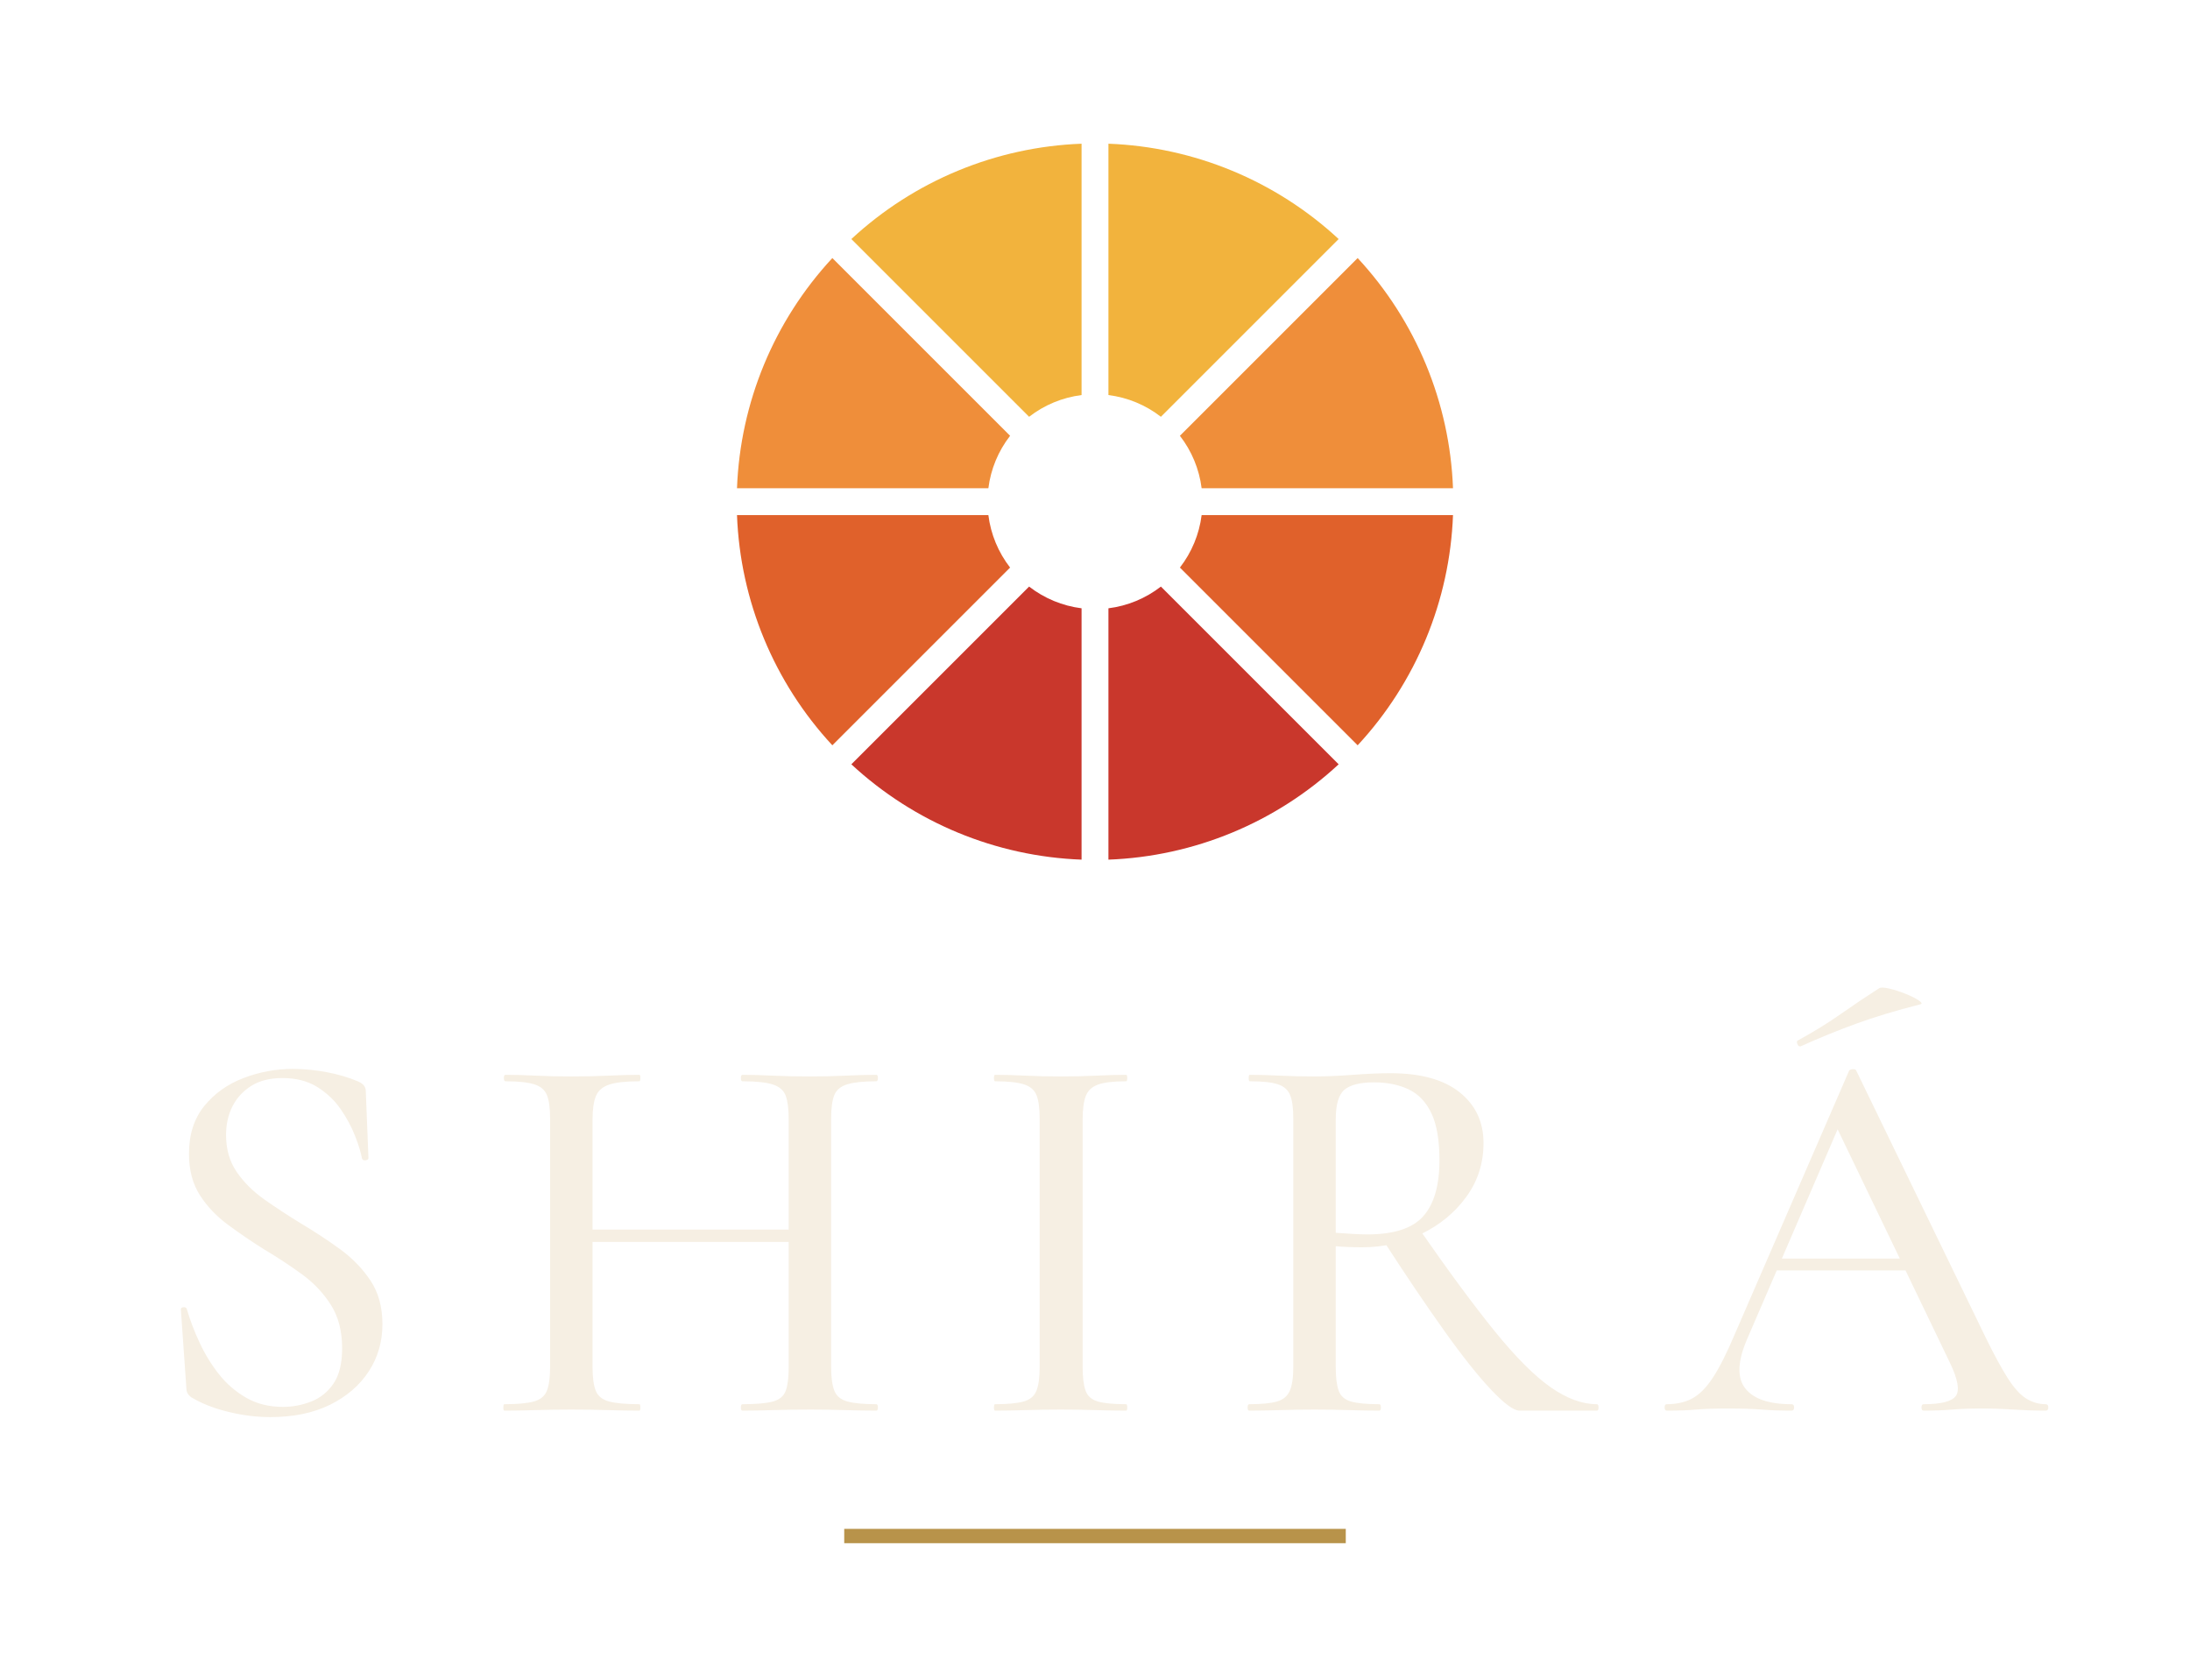
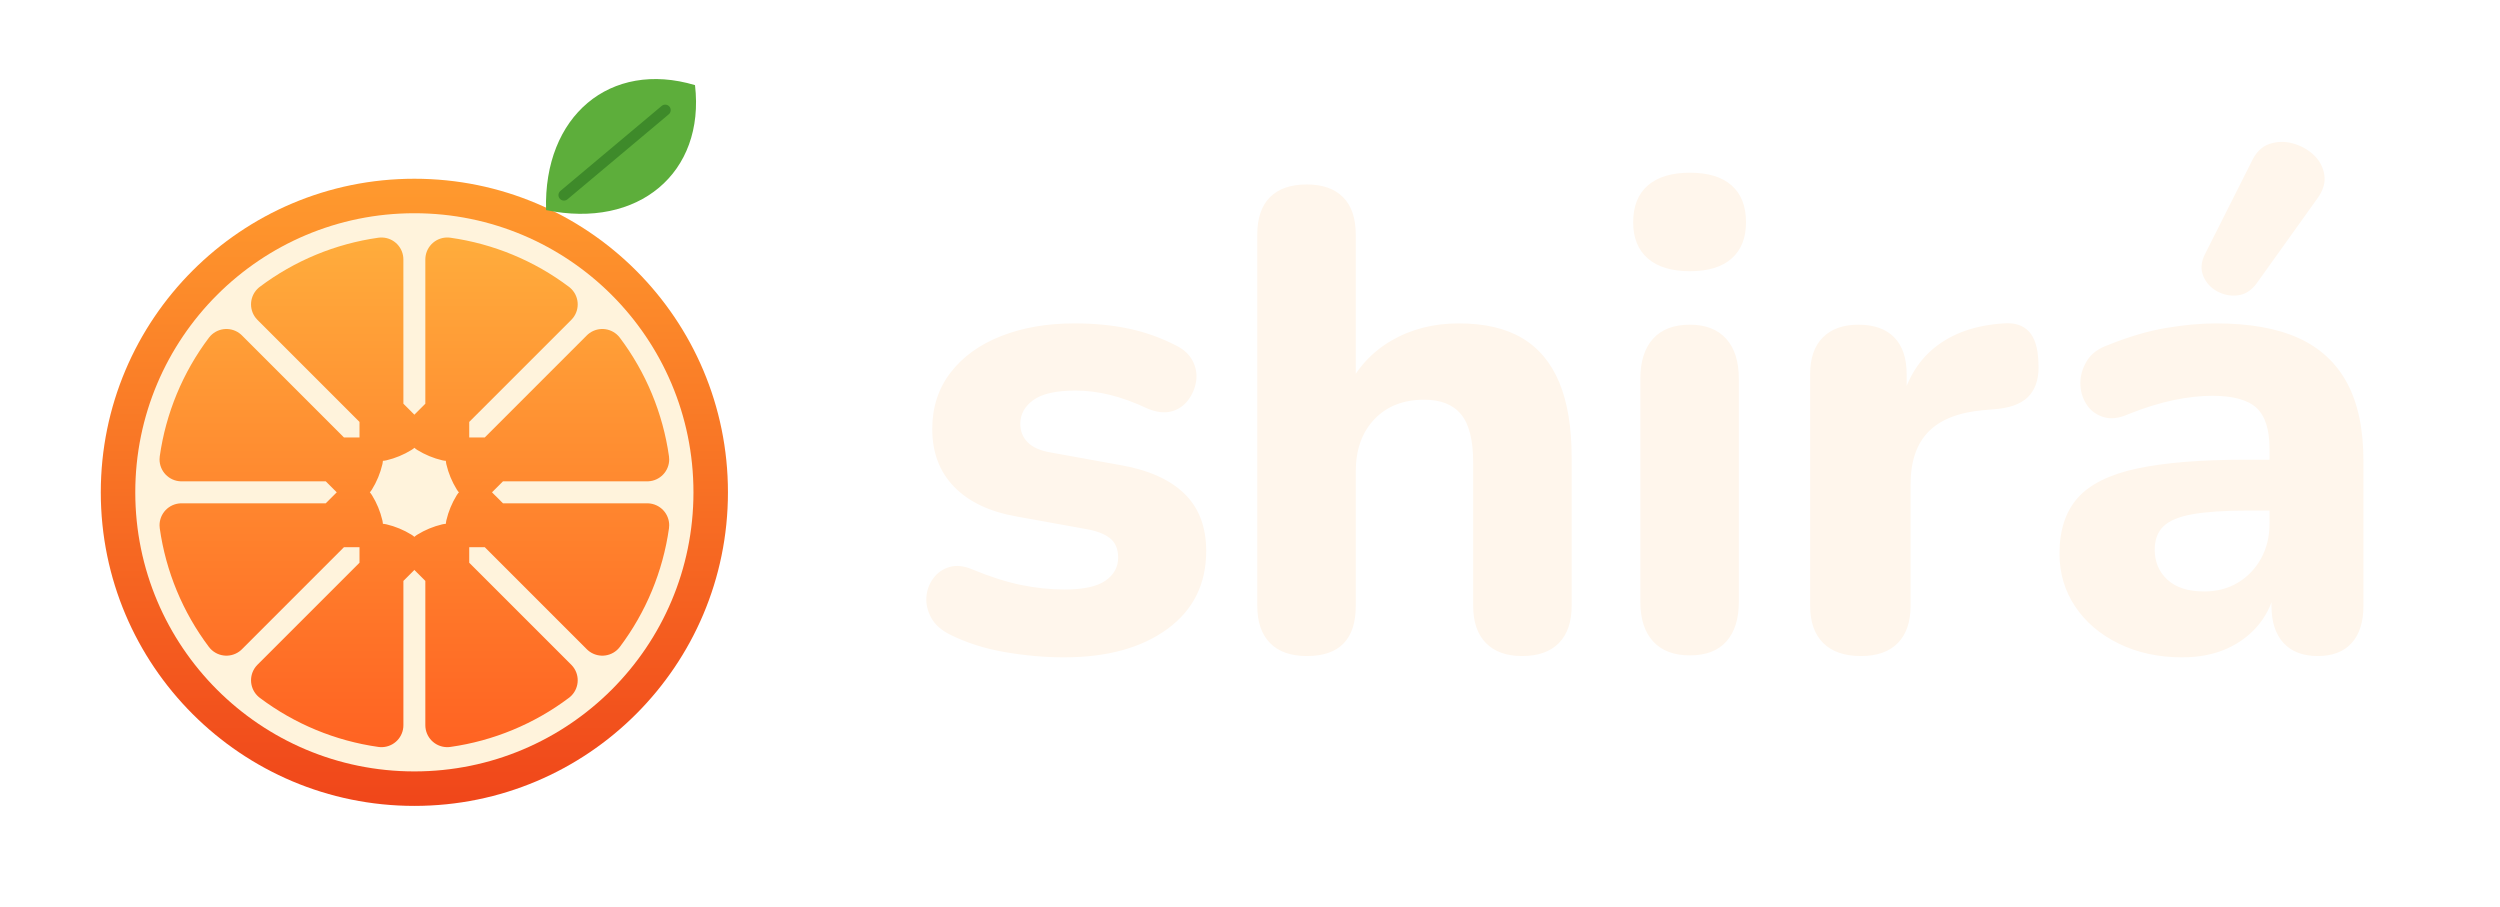
- <svg xmlns="http://www.w3.org/2000/svg" viewBox="0 0 122.26 93.75" width="1223" height="938">
-   <path fill="#F2B33D" d="M61.880 8.014 A20 20 0 0 1 74.732 13.337 L64.809 23.260 A6.0 6.0 0 0 0 61.880 22.047Z" />
-   <path fill="#EF8E3A" d="M75.793 14.398 A20 20 0 0 1 81.116 27.250 L67.083 27.250 A6.0 6.0 0 0 0 65.870 24.321Z" />
-   <path fill="#E0612B" d="M81.116 28.750 A20 20 0 0 1 75.793 41.602 L65.870 31.679 A6.0 6.0 0 0 0 67.083 28.750Z" />
-   <path fill="#C9372C" d="M74.732 42.663 A20 20 0 0 1 61.880 47.986 L61.880 33.953 A6.0 6.0 0 0 0 64.809 32.740Z" />
-   <path fill="#C9372C" d="M60.380 47.986 A20 20 0 0 1 47.528 42.663 L57.451 32.740 A6.0 6.0 0 0 0 60.380 33.953Z" />
-   <path fill="#E0612B" d="M46.467 41.602 A20 20 0 0 1 41.144 28.750 L55.177 28.750 A6.0 6.0 0 0 0 56.390 31.679Z" />
-   <path fill="#EF8E3A" d="M41.144 27.250 A20 20 0 0 1 46.467 14.398 L56.390 24.321 A6.0 6.0 0 0 0 55.177 27.250Z" />
-   <path fill="#F2B33D" d="M47.528 13.337 A20 20 0 0 1 60.380 8.014 L60.380 22.047 A6.0 6.0 0 0 0 57.451 23.260Z" />
-   <path fill="#F6EFE3" transform="translate(8.000 78.750)" d="M4.62 -15.39Q4.62 -14.19 5.22 -13.32Q5.82 -12.45 6.78 -11.775Q7.74 -11.1 8.82 -10.44Q9.93 -9.78 10.965 -9.03Q12.0 -8.28 12.675 -7.275Q13.35 -6.27 13.35 -4.83Q13.35 -3.36 12.585 -2.19Q11.82 -1.02 10.425 -0.33Q9.03 0.36 7.08 0.36Q6.3 0.36 5.505 0.225Q4.71 0.09 3.99 -0.15Q3.27 -0.39 2.67 -0.75Q2.55 -0.84 2.475 -0.96Q2.4 -1.08 2.4 -1.32L2.1 -5.61Q2.07 -5.76 2.235 -5.775Q2.4 -5.79 2.43 -5.67Q2.7 -4.74 3.15 -3.78Q3.6 -2.82 4.23 -2.025Q4.86 -1.23 5.745 -0.72Q6.63 -0.21 7.8 -0.21Q8.61 -0.21 9.375 -0.51Q10.14 -0.81 10.62 -1.515Q11.1 -2.22 11.1 -3.48Q11.1 -4.92 10.47 -5.91Q9.84 -6.9 8.85 -7.62Q7.86 -8.34 6.75 -9.0Q5.7 -9.66 4.725 -10.38Q3.75 -11.1 3.15 -12.045Q2.55 -12.99 2.55 -14.34Q2.55 -15.96 3.405 -17.01Q4.26 -18.06 5.595 -18.57Q6.93 -19.08 8.34 -19.08Q9.27 -19.08 10.23 -18.9Q11.19 -18.72 11.97 -18.39Q12.24 -18.27 12.33 -18.135Q12.42 -18.0 12.42 -17.85L12.57 -14.1Q12.57 -14.01 12.42 -13.98Q12.27 -13.95 12.21 -14.07Q12.12 -14.58 11.82 -15.345Q11.52 -16.11 11.01 -16.845Q10.5 -17.58 9.705 -18.075Q8.91 -18.57 7.77 -18.57Q6.72 -18.57 6.03 -18.135Q5.34 -17.7 4.98 -16.995Q4.62 -16.29 4.62 -15.39ZM36.03 -16.26Q36.03 -17.13 35.865 -17.58Q35.7 -18.03 35.145 -18.21Q34.59 -18.39 33.45 -18.39Q33.36 -18.39 33.36 -18.57Q33.36 -18.75 33.45 -18.75Q34.17 -18.75 35.115 -18.705Q36.06 -18.66 37.23 -18.66Q38.25 -18.66 39.225 -18.705Q40.2 -18.75 40.92 -18.75Q41.01 -18.75 41.01 -18.57Q41.01 -18.39 40.92 -18.39Q39.87 -18.39 39.315 -18.225Q38.76 -18.06 38.58 -17.625Q38.4 -17.19 38.4 -16.32V-2.43Q38.4 -1.56 38.58 -1.11Q38.76 -0.66 39.315 -0.51Q39.87 -0.36 40.92 -0.36Q41.01 -0.36 41.01 -0.18Q41.01 0.0 40.92 0.0Q40.2 0.0 39.225 -0.03Q38.25 -0.06 37.23 -0.06Q36.06 -0.06 35.115 -0.03Q34.17 0.0 33.45 0.0Q33.36 0.0 33.36 -0.18Q33.36 -0.36 33.45 -0.36Q34.59 -0.36 35.145 -0.51Q35.7 -0.66 35.865 -1.11Q36.03 -1.56 36.03 -2.43ZM23.82 -9.42V-10.11H37.08V-9.42ZM22.71 -2.43V-16.32Q22.71 -17.19 22.53 -17.625Q22.35 -18.06 21.81 -18.225Q21.27 -18.39 20.22 -18.39Q20.13 -18.39 20.13 -18.57Q20.13 -18.75 20.22 -18.75Q20.97 -18.75 21.9 -18.705Q22.83 -18.66 23.85 -18.66Q25.05 -18.66 25.995 -18.705Q26.94 -18.75 27.69 -18.75Q27.75 -18.75 27.75 -18.57Q27.75 -18.39 27.69 -18.39Q26.58 -18.39 26.025 -18.21Q25.47 -18.03 25.275 -17.58Q25.08 -17.13 25.08 -16.26V-2.43Q25.08 -1.56 25.26 -1.11Q25.44 -0.66 26.01 -0.51Q26.58 -0.36 27.69 -0.36Q27.75 -0.36 27.75 -0.18Q27.75 0.0 27.69 0.0Q26.91 0.0 25.98 -0.03Q25.05 -0.06 23.85 -0.06Q22.83 -0.06 21.87 -0.03Q20.91 0.0 20.16 0.0Q20.1 0.0 20.1 -0.18Q20.1 -0.36 20.16 -0.36Q21.24 -0.36 21.795 -0.51Q22.35 -0.66 22.53 -1.11Q22.71 -1.56 22.71 -2.43ZM52.44 -2.43Q52.44 -1.56 52.605 -1.11Q52.77 -0.66 53.295 -0.51Q53.82 -0.36 54.87 -0.36Q54.93 -0.36 54.93 -0.18Q54.93 0.0 54.87 0.0Q54.12 0.0 53.205 -0.03Q52.29 -0.06 51.21 -0.06Q50.16 -0.06 49.23 -0.03Q48.3 0.0 47.55 0.0Q47.49 0.0 47.49 -0.18Q47.49 -0.36 47.55 -0.36Q48.6 -0.36 49.14 -0.51Q49.68 -0.66 49.86 -1.11Q50.04 -1.56 50.04 -2.43V-16.32Q50.04 -17.19 49.86 -17.625Q49.68 -18.06 49.14 -18.225Q48.6 -18.39 47.55 -18.39Q47.49 -18.39 47.49 -18.57Q47.49 -18.75 47.55 -18.75Q48.3 -18.75 49.23 -18.705Q50.16 -18.66 51.21 -18.66Q52.29 -18.66 53.22 -18.705Q54.15 -18.75 54.87 -18.75Q54.93 -18.75 54.93 -18.57Q54.93 -18.39 54.87 -18.39Q53.82 -18.39 53.31 -18.21Q52.8 -18.03 52.62 -17.58Q52.44 -17.13 52.44 -16.26ZM76.83 0.0Q76.35 0.0 75.255 -1.155Q74.16 -2.31 72.63 -4.455Q71.1 -6.6 69.18 -9.57L71.19 -10.2Q73.71 -6.57 75.465 -4.41Q77.22 -2.25 78.57 -1.305Q79.92 -0.36 81.15 -0.36Q81.24 -0.36 81.24 -0.18Q81.24 0.0 81.15 0.0Q79.47 0.0 78.405 0.0Q77.34 0.0 76.83 0.0ZM69.63 -18.84Q72.15 -18.84 73.485 -17.775Q74.82 -16.71 74.82 -14.94Q74.82 -13.26 73.86 -11.94Q72.9 -10.62 71.355 -9.87Q69.81 -9.12 68.04 -9.12Q67.68 -9.12 67.29 -9.135Q66.9 -9.15 66.57 -9.18V-2.43Q66.57 -1.56 66.735 -1.11Q66.9 -0.66 67.425 -0.51Q67.95 -0.36 69.0 -0.36Q69.09 -0.36 69.09 -0.18Q69.09 0.0 69.0 0.0Q68.25 0.0 67.35 -0.03Q66.45 -0.06 65.37 -0.06Q64.35 -0.06 63.42 -0.03Q62.49 0.0 61.74 0.0Q61.65 0.0 61.65 -0.18Q61.65 -0.36 61.74 -0.36Q62.76 -0.36 63.285 -0.51Q63.81 -0.66 64.005 -1.11Q64.2 -1.56 64.2 -2.43V-16.32Q64.2 -17.19 64.02 -17.625Q63.84 -18.06 63.33 -18.225Q62.82 -18.39 61.77 -18.39Q61.71 -18.39 61.71 -18.57Q61.71 -18.75 61.77 -18.75Q62.52 -18.75 63.435 -18.705Q64.35 -18.66 65.37 -18.66Q66.33 -18.66 67.53 -18.75Q68.73 -18.84 69.63 -18.84ZM72.36 -13.98Q72.36 -15.66 71.91 -16.605Q71.46 -17.55 70.635 -17.94Q69.81 -18.33 68.7 -18.33Q67.56 -18.33 67.065 -17.925Q66.57 -17.52 66.57 -16.26V-9.93Q66.99 -9.9 67.485 -9.87Q67.98 -9.84 68.34 -9.84Q70.56 -9.84 71.46 -10.86Q72.36 -11.88 72.36 -13.98ZM90.69 -7.83 91.05 -8.49H99.21L99.42 -7.83ZM106.2 -0.36Q106.35 -0.36 106.35 -0.18Q106.35 0.0 106.2 0.0Q105.33 0.0 104.415 -0.06Q103.5 -0.12 102.63 -0.12Q101.67 -0.12 100.965 -0.06Q100.26 0.0 99.39 0.0Q99.27 0.0 99.27 -0.18Q99.27 -0.36 99.39 -0.36Q100.86 -0.36 101.19 -0.825Q101.52 -1.29 100.86 -2.67L94.41 -16.08L95.37 -17.52L89.52 -3.96Q88.74 -2.13 89.43 -1.245Q90.12 -0.36 92.01 -0.36Q92.16 -0.36 92.16 -0.18Q92.16 0.0 92.01 0.0Q91.11 0.0 90.36 -0.06Q89.61 -0.12 88.47 -0.12Q87.36 -0.12 86.685 -0.06Q86.01 0.0 85.05 0.0Q84.93 0.0 84.93 -0.18Q84.93 -0.36 85.05 -0.36Q85.86 -0.36 86.46 -0.675Q87.06 -0.99 87.615 -1.83Q88.17 -2.67 88.83 -4.23L95.22 -18.96Q95.25 -19.05 95.43 -19.065Q95.61 -19.08 95.64 -18.96L102.84 -4.11Q103.56 -2.64 104.085 -1.815Q104.61 -0.99 105.12 -0.675Q105.63 -0.36 106.2 -0.36ZM92.52 -20.34Q92.4 -20.31 92.34 -20.475Q92.28 -20.64 92.37 -20.67Q93.69 -21.39 94.755 -22.14Q95.82 -22.89 96.9 -23.58Q97.02 -23.67 97.47 -23.565Q97.92 -23.46 98.4 -23.265Q98.88 -23.07 99.135 -22.89Q99.39 -22.71 99.18 -22.68Q97.17 -22.17 95.61 -21.6Q94.05 -21.03 92.52 -20.34Z" />
-   <rect x="47.13" y="85.35" width="28" height="0.8" fill="#B8934A" />
+ <svg xmlns="http://www.w3.org/2000/svg" viewBox="0 0 99.62 36.12" width="996" height="361">
+   <defs>
+     <linearGradient id="pulphd" gradientUnits="userSpaceOnUse" x1="0" y1="7.125" x2="0" y2="32.125">
+       <stop offset="0" stop-color="#FFB53F" />
+       <stop offset="1" stop-color="#FF5A1F" />
+     </linearGradient>
+     <linearGradient id="rindhd" gradientUnits="userSpaceOnUse" x1="0" y1="7.125" x2="0" y2="32.125">
+       <stop offset="0" stop-color="#FF9A2E" />
+       <stop offset="1" stop-color="#F0461A" />
+     </linearGradient>
+   </defs>
+   <circle cx="16.500" cy="19.625" r="12.5" fill="url(#rindhd)" />
+   <circle cx="16.500" cy="19.625" r="11.125" fill="#FFF3DC" />
+   <path fill="url(#pulphd)" stroke="url(#pulphd)" stroke-width="1.750" stroke-linejoin="round" d="M17.812 10.342 A9.375 9.375 0 0 1 22.136 12.133 L17.076 17.192 A2.500 2.500 0 0 0 17.812 17.497Z" />
+   <path fill="url(#pulphd)" stroke="url(#pulphd)" stroke-width="1.750" stroke-linejoin="round" d="M23.992 13.989 A9.375 9.375 0 0 1 25.783 18.312 L18.628 18.312 A2.500 2.500 0 0 0 18.933 19.049Z" />
+   <path fill="url(#pulphd)" stroke="url(#pulphd)" stroke-width="1.750" stroke-linejoin="round" d="M25.783 20.938 A9.375 9.375 0 0 1 23.992 25.261 L18.933 20.201 A2.500 2.500 0 0 0 18.628 20.938Z" />
+   <path fill="url(#pulphd)" stroke="url(#pulphd)" stroke-width="1.750" stroke-linejoin="round" d="M22.136 27.117 A9.375 9.375 0 0 1 17.812 28.908 L17.812 21.753 A2.500 2.500 0 0 0 17.076 22.058Z" />
+   <path fill="url(#pulphd)" stroke="url(#pulphd)" stroke-width="1.750" stroke-linejoin="round" d="M15.188 28.908 A9.375 9.375 0 0 1 10.864 27.117 L15.924 22.058 A2.500 2.500 0 0 0 15.188 21.753Z" />
+   <path fill="url(#pulphd)" stroke="url(#pulphd)" stroke-width="1.750" stroke-linejoin="round" d="M9.008 25.261 A9.375 9.375 0 0 1 7.217 20.938 L14.372 20.938 A2.500 2.500 0 0 0 14.067 20.201Z" />
+   <path fill="url(#pulphd)" stroke="url(#pulphd)" stroke-width="1.750" stroke-linejoin="round" d="M7.217 18.312 A9.375 9.375 0 0 1 9.008 13.989 L14.067 19.049 A2.500 2.500 0 0 0 14.372 18.312Z" />
+   <path fill="url(#pulphd)" stroke="url(#pulphd)" stroke-width="1.750" stroke-linejoin="round" d="M10.864 12.133 A9.375 9.375 0 0 1 15.187 10.342 L15.188 17.497 A2.500 2.500 0 0 0 15.924 17.192Z" />
+   <g transform="translate(21.750 8.375) rotate(-40)">
+     <path fill="#5DAE3B" d="M0 0 C2.325 -2.945 5.812 -2.945 7.750 0 C5.812 2.945 2.325 2.945 0 0Z" />
+     <path d="M0.930 0 L6.200 0" stroke="#3E8A2A" stroke-width="0.438" stroke-linecap="round" />
+   </g>
+   <path fill="#FFF6EC" transform="translate(36.000 25.917)" d="M6.396 0.286Q5.252 0.286 4.043 0.078Q2.834 -0.13 1.846 -0.624Q1.326 -0.884 1.105 -1.287Q0.884 -1.69 0.91 -2.106Q0.936 -2.522 1.183 -2.86Q1.43 -3.198 1.833 -3.315Q2.236 -3.432 2.73 -3.224Q3.796 -2.782 4.68 -2.6Q5.564 -2.418 6.422 -2.418Q7.54 -2.418 8.047 -2.769Q8.554 -3.12 8.554 -3.692Q8.554 -4.212 8.216 -4.472Q7.878 -4.732 7.228 -4.836L4.498 -5.33Q2.886 -5.616 2.015 -6.513Q1.144 -7.41 1.144 -8.814Q1.144 -10.114 1.872 -11.063Q2.6 -12.012 3.887 -12.519Q5.174 -13.026 6.812 -13.026Q7.982 -13.026 8.97 -12.818Q9.958 -12.61 10.868 -12.142Q11.336 -11.908 11.531 -11.518Q11.726 -11.128 11.661 -10.712Q11.596 -10.296 11.336 -9.958Q11.076 -9.62 10.673 -9.516Q10.27 -9.412 9.75 -9.62Q8.918 -10.01 8.216 -10.179Q7.514 -10.348 6.864 -10.348Q5.694 -10.348 5.174 -9.971Q4.654 -9.594 4.654 -9.022Q4.654 -8.58 4.953 -8.281Q5.252 -7.982 5.876 -7.878L8.606 -7.384Q10.296 -7.098 11.18 -6.253Q12.064 -5.408 12.064 -3.952Q12.064 -1.976 10.517 -0.845Q8.97 0.286 6.396 0.286ZM16.076 0.234Q15.114 0.234 14.607 -0.286Q14.1 -0.806 14.1 -1.768V-16.562Q14.1 -17.55 14.607 -18.057Q15.114 -18.564 16.076 -18.564Q17.012 -18.564 17.519 -18.057Q18.026 -17.55 18.026 -16.562V-10.374H17.662Q18.26 -11.648 19.443 -12.337Q20.626 -13.026 22.134 -13.026Q23.668 -13.026 24.656 -12.441Q25.644 -11.856 26.138 -10.673Q26.632 -9.49 26.632 -7.67V-1.768Q26.632 -0.806 26.125 -0.286Q25.618 0.234 24.656 0.234Q23.72 0.234 23.213 -0.286Q22.706 -0.806 22.706 -1.768V-7.488Q22.706 -8.814 22.225 -9.399Q21.744 -9.984 20.756 -9.984Q19.508 -9.984 18.767 -9.204Q18.026 -8.424 18.026 -7.124V-1.768Q18.026 0.234 16.076 0.234ZM31.346 0.208Q30.384 0.208 29.877 -0.351Q29.37 -0.91 29.37 -1.924V-10.816Q29.37 -11.856 29.877 -12.415Q30.384 -12.974 31.346 -12.974Q32.282 -12.974 32.789 -12.415Q33.296 -11.856 33.296 -10.816V-1.924Q33.296 -0.91 32.802 -0.351Q32.308 0.208 31.346 0.208ZM31.346 -15.106Q30.254 -15.106 29.669 -15.613Q29.084 -16.12 29.084 -17.056Q29.084 -18.018 29.669 -18.525Q30.254 -19.032 31.346 -19.032Q32.438 -19.032 33.01 -18.525Q33.582 -18.018 33.582 -17.056Q33.582 -16.12 33.01 -15.613Q32.438 -15.106 31.346 -15.106ZM38.166 0.234Q37.178 0.234 36.658 -0.286Q36.138 -0.806 36.138 -1.768V-10.998Q36.138 -11.96 36.645 -12.467Q37.152 -12.974 38.062 -12.974Q38.998 -12.974 39.492 -12.467Q39.986 -11.96 39.986 -10.998V-9.646H39.726Q40.038 -11.206 41.104 -12.064Q42.17 -12.922 43.86 -13.026Q44.51 -13.078 44.861 -12.701Q45.212 -12.324 45.238 -11.466Q45.29 -10.66 44.913 -10.192Q44.536 -9.724 43.652 -9.62L43.054 -9.568Q41.572 -9.438 40.857 -8.71Q40.142 -7.982 40.142 -6.604V-1.768Q40.142 -0.806 39.635 -0.286Q39.128 0.234 38.166 0.234ZM50.966 0.286Q49.562 0.286 48.444 -0.26Q47.326 -0.806 46.702 -1.742Q46.078 -2.678 46.078 -3.848Q46.078 -5.252 46.806 -6.071Q47.534 -6.89 49.172 -7.241Q50.81 -7.592 53.514 -7.592H54.892V-5.564H53.54Q52.214 -5.564 51.395 -5.421Q50.576 -5.278 50.225 -4.94Q49.874 -4.602 49.874 -4.004Q49.874 -3.276 50.381 -2.808Q50.888 -2.34 51.85 -2.34Q52.604 -2.34 53.189 -2.691Q53.774 -3.042 54.112 -3.653Q54.45 -4.264 54.45 -5.044V-8.034Q54.45 -9.178 53.93 -9.659Q53.41 -10.14 52.162 -10.14Q51.46 -10.14 50.641 -9.971Q49.822 -9.802 48.834 -9.412Q48.262 -9.152 47.82 -9.295Q47.378 -9.438 47.144 -9.815Q46.91 -10.192 46.91 -10.647Q46.91 -11.102 47.17 -11.531Q47.43 -11.96 48.028 -12.168Q49.25 -12.662 50.329 -12.844Q51.408 -13.026 52.318 -13.026Q54.32 -13.026 55.607 -12.441Q56.894 -11.856 57.544 -10.647Q58.194 -9.438 58.194 -7.54V-1.768Q58.194 -0.806 57.726 -0.286Q57.258 0.234 56.374 0.234Q55.49 0.234 55.009 -0.286Q54.528 -0.806 54.528 -1.768V-2.73L54.71 -2.574Q54.554 -1.69 54.047 -1.053Q53.54 -0.416 52.76 -0.065Q51.98 0.286 50.966 0.286ZM53.93 -14.612Q53.618 -14.196 53.189 -14.144Q52.76 -14.092 52.37 -14.3Q51.98 -14.508 51.811 -14.911Q51.642 -15.314 51.876 -15.782L53.722 -19.448Q53.982 -20.02 54.437 -20.176Q54.892 -20.332 55.373 -20.202Q55.854 -20.072 56.205 -19.747Q56.556 -19.422 56.634 -18.954Q56.712 -18.486 56.348 -17.992Z" />
</svg>
